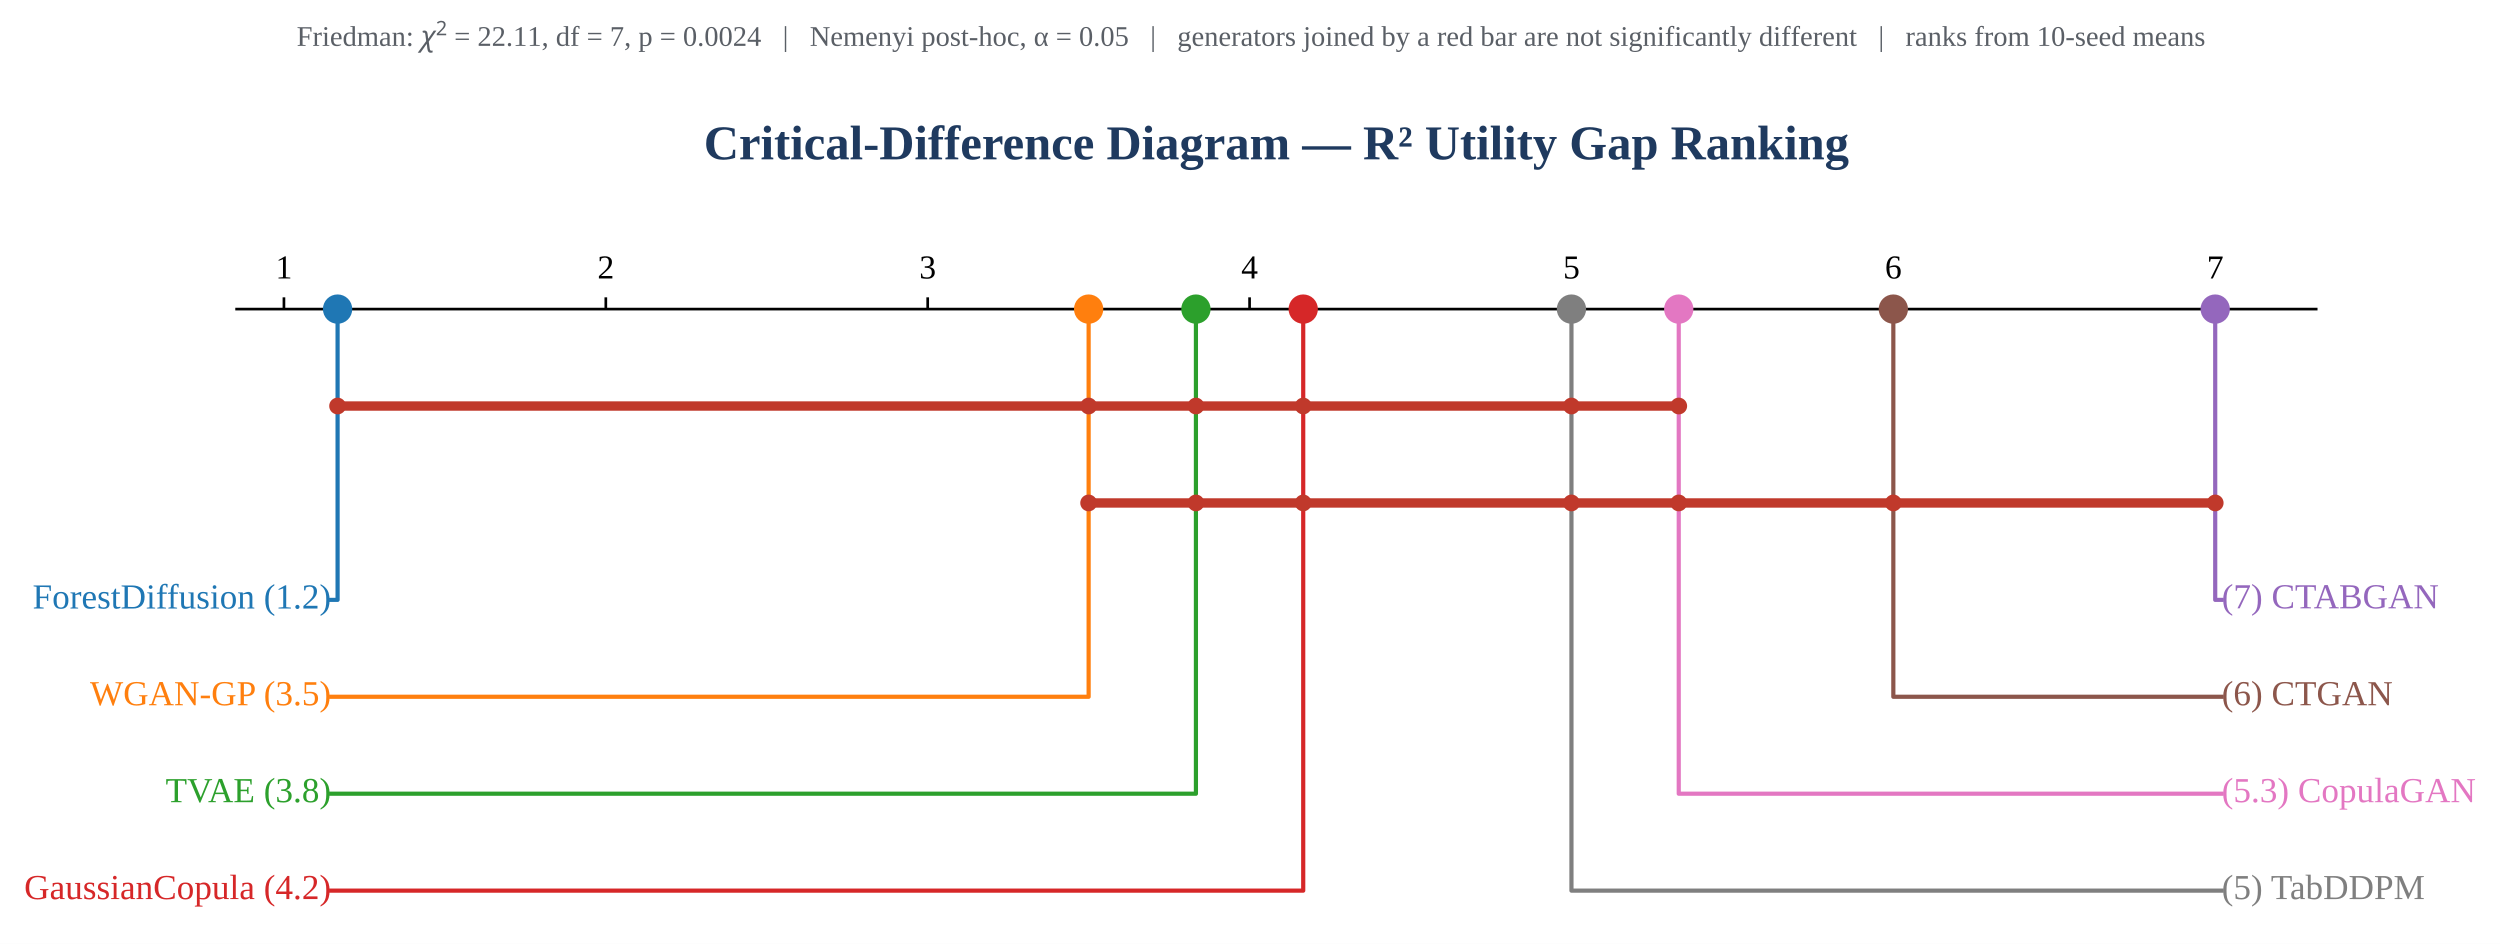
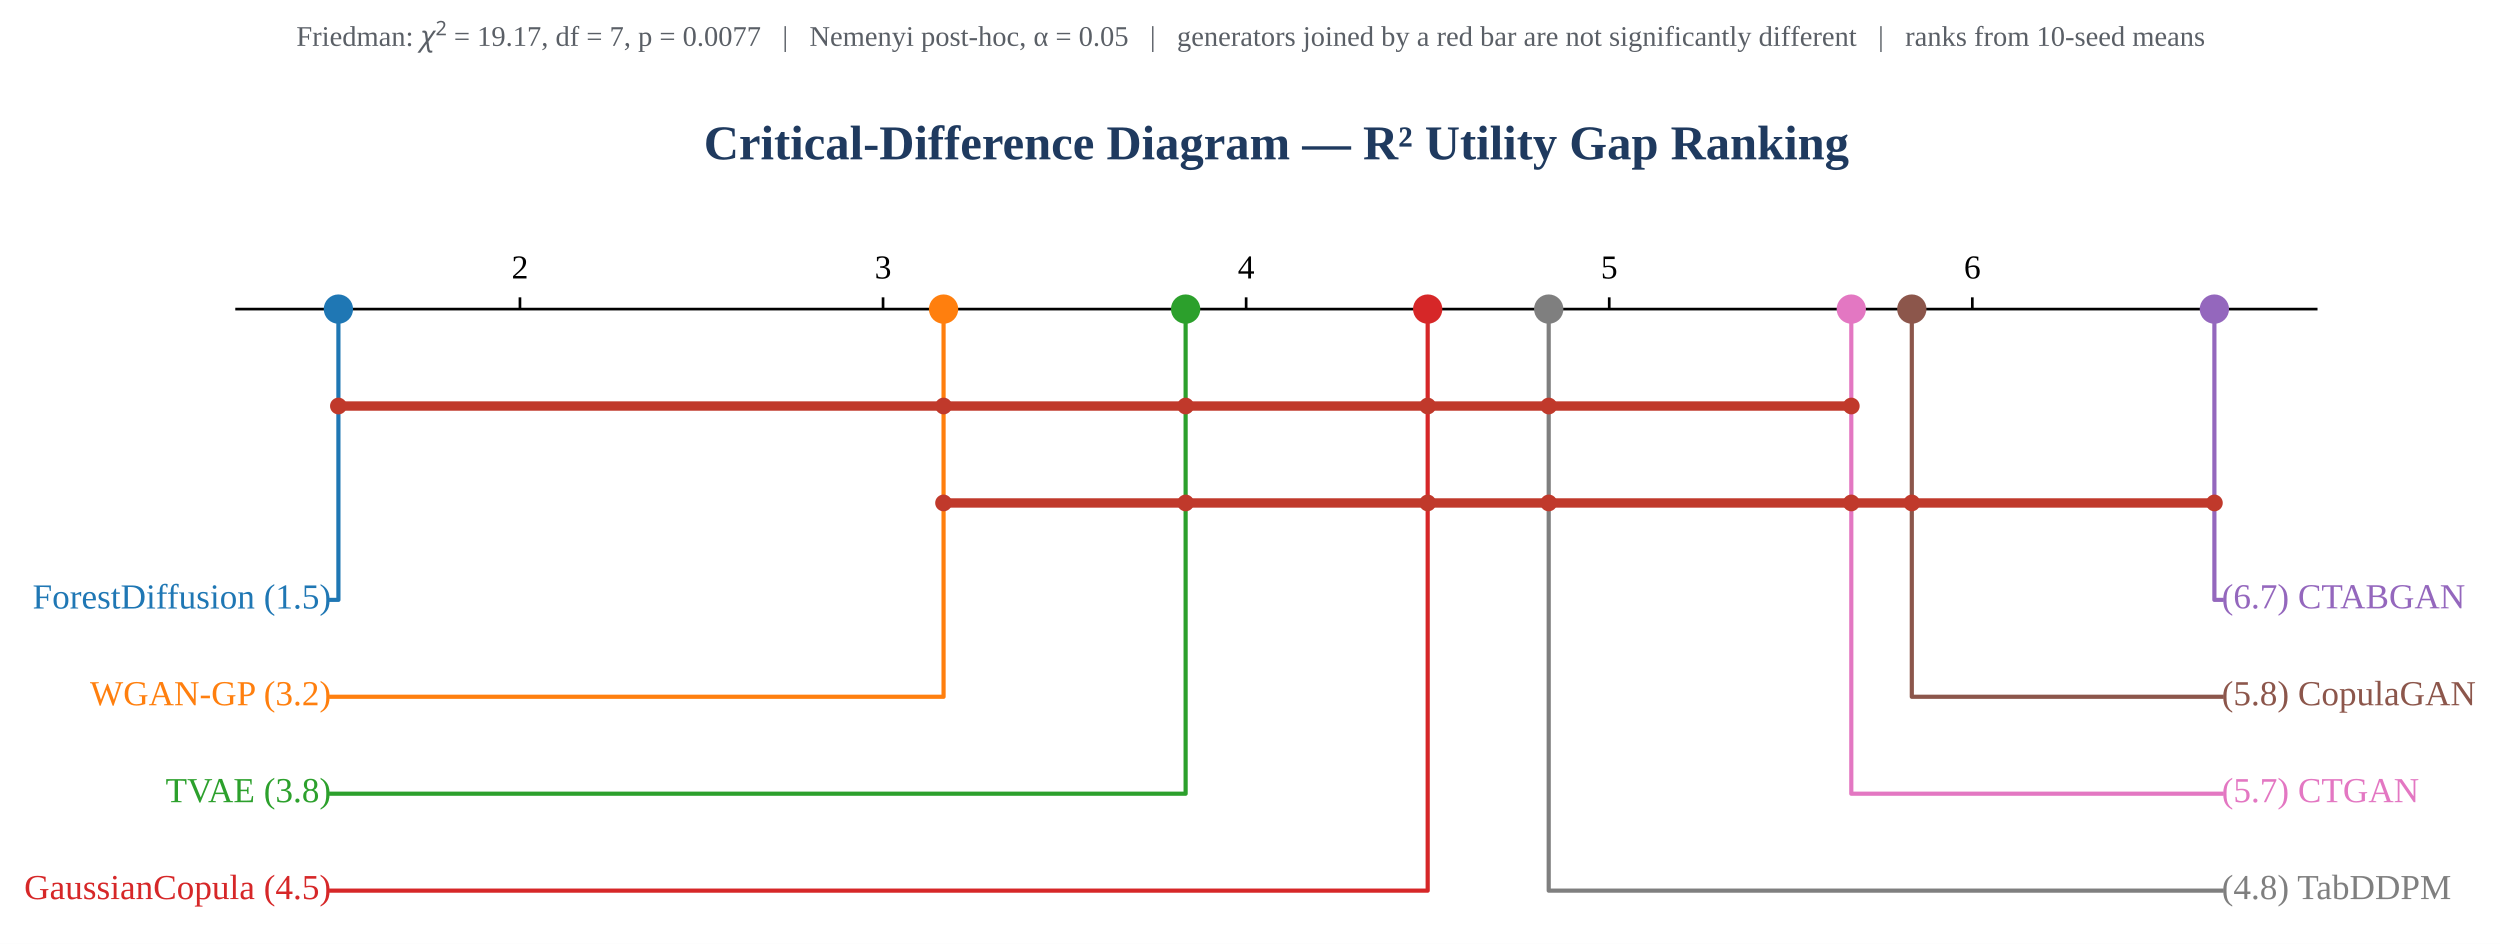
<svg xmlns="http://www.w3.org/2000/svg" xmlns:xlink="http://www.w3.org/1999/xlink" width="745.669pt" height="281.52pt" viewBox="0 0 745.669 281.52" version="1.1">
  <defs>
    <style type="text/css">*{stroke-linejoin: round; stroke-linecap: butt}</style>
  </defs>
  <g id="figure_1">
    <g id="patch_1">
      <path d="M 0 281.52  L 745.669 281.52  L 745.669 0  L 0 0  z " style="fill: #ffffff" />
    </g>
    <g id="axes_1">
      <g id="patch_2">
        <path d="M 70.576 274.32  L 690.84 274.32  L 690.84 83.52  L 70.576 83.52  z " style="fill: #ffffff" />
      </g>
      <g id="matplotlib.axis_1">
        <g id="xtick_1">
          <g id="line2d_1">
            <defs>
-               <path id="m1e67696d5e" d="M 0 0  L 0 -3.5  " style="stroke: #000000; stroke-width: 0.8" />
+               <path id="m0847be547e" d="M 0 0  L 0 -3.5  " style="stroke: #000000; stroke-width: 0.8" />
            </defs>
            <g>
-               <use xlink:href="#m1e67696d5e" x="84.689" y="92.193" style="stroke: #000000; stroke-width: 0.8" />
+               <use xlink:href="#m0847be547e" x="155.085" y="92.193" style="stroke: #000000; stroke-width: 0.8" />
            </g>
          </g>
          <g id="text_1">
-             <text style="font-size: 10px; font-family: 'Tinos', 'Times New Roman', 'Liberation Serif', 'DejaVu Serif', serif; text-anchor: middle" x="84.689" y="83.063" transform="rotate(-0 84.68894 83.06304)">1</text>
+             <text style="font-size: 10px; font-family: 'Tinos', 'Times New Roman', 'Liberation Serif', 'DejaVu Serif', serif; text-anchor: middle" x="155.085" y="83.063" transform="rotate(-0 155.0852 83.06304)">2</text>
          </g>
        </g>
        <g id="xtick_2">
          <g id="line2d_2">
            <g>
-               <use xlink:href="#m1e67696d5e" x="180.695" y="92.193" style="stroke: #000000; stroke-width: 0.8" />
+               <use xlink:href="#m0847be547e" x="263.384" y="92.193" style="stroke: #000000; stroke-width: 0.8" />
            </g>
          </g>
          <g id="text_2">
-             <text style="font-size: 10px; font-family: 'Tinos', 'Times New Roman', 'Liberation Serif', 'DejaVu Serif', serif; text-anchor: middle" x="180.695" y="83.063" transform="rotate(-0 180.6951 83.06304)">2</text>
+             <text style="font-size: 10px; font-family: 'Tinos', 'Times New Roman', 'Liberation Serif', 'DejaVu Serif', serif; text-anchor: middle" x="263.384" y="83.063" transform="rotate(-0 263.3841 83.06304)">3</text>
          </g>
        </g>
        <g id="xtick_3">
          <g id="line2d_3">
            <g>
-               <use xlink:href="#m1e67696d5e" x="276.701" y="92.193" style="stroke: #000000; stroke-width: 0.8" />
+               <use xlink:href="#m0847be547e" x="371.683" y="92.193" style="stroke: #000000; stroke-width: 0.8" />
            </g>
          </g>
          <g id="text_3">
-             <text style="font-size: 10px; font-family: 'Tinos', 'Times New Roman', 'Liberation Serif', 'DejaVu Serif', serif; text-anchor: middle" x="276.701" y="83.063" transform="rotate(-0 276.7012 83.06304)">3</text>
+             <text style="font-size: 10px; font-family: 'Tinos', 'Times New Roman', 'Liberation Serif', 'DejaVu Serif', serif; text-anchor: middle" x="371.683" y="83.063" transform="rotate(-0 371.683 83.06304)">4</text>
          </g>
        </g>
        <g id="xtick_4">
          <g id="line2d_4">
            <g>
-               <use xlink:href="#m1e67696d5e" x="372.707" y="92.193" style="stroke: #000000; stroke-width: 0.8" />
+               <use xlink:href="#m0847be547e" x="479.982" y="92.193" style="stroke: #000000; stroke-width: 0.8" />
            </g>
          </g>
          <g id="text_4">
-             <text style="font-size: 10px; font-family: 'Tinos', 'Times New Roman', 'Liberation Serif', 'DejaVu Serif', serif; text-anchor: middle" x="372.707" y="83.063" transform="rotate(-0 372.7073 83.06304)">4</text>
+             <text style="font-size: 10px; font-family: 'Tinos', 'Times New Roman', 'Liberation Serif', 'DejaVu Serif', serif; text-anchor: middle" x="479.982" y="83.063" transform="rotate(-0 479.9818 83.06304)">5</text>
          </g>
        </g>
        <g id="xtick_5">
          <g id="line2d_5">
            <g>
-               <use xlink:href="#m1e67696d5e" x="468.713" y="92.193" style="stroke: #000000; stroke-width: 0.8" />
+               <use xlink:href="#m0847be547e" x="588.281" y="92.193" style="stroke: #000000; stroke-width: 0.8" />
            </g>
          </g>
          <g id="text_5">
-             <text style="font-size: 10px; font-family: 'Tinos', 'Times New Roman', 'Liberation Serif', 'DejaVu Serif', serif; text-anchor: middle" x="468.713" y="83.063" transform="rotate(-0 468.7135 83.06304)">5</text>
-           </g>
-         </g>
-         <g id="xtick_6">
-           <g id="line2d_6">
-             <g>
-               <use xlink:href="#m1e67696d5e" x="564.72" y="92.193" style="stroke: #000000; stroke-width: 0.8" />
-             </g>
-           </g>
-           <g id="text_6">
-             <text style="font-size: 10px; font-family: 'Tinos', 'Times New Roman', 'Liberation Serif', 'DejaVu Serif', serif; text-anchor: middle" x="564.72" y="83.063" transform="rotate(-0 564.7196 83.06304)">6</text>
-           </g>
-         </g>
-         <g id="xtick_7">
-           <g id="line2d_7">
-             <g>
-               <use xlink:href="#m1e67696d5e" x="660.726" y="92.193" style="stroke: #000000; stroke-width: 0.8" />
-             </g>
-           </g>
-           <g id="text_7">
-             <text style="font-size: 10px; font-family: 'Tinos', 'Times New Roman', 'Liberation Serif', 'DejaVu Serif', serif; text-anchor: middle" x="660.726" y="83.063" transform="rotate(-0 660.7258 83.06304)">7</text>
-           </g>
-         </g>
+             <text style="font-size: 10px; font-family: 'Tinos', 'Times New Roman', 'Liberation Serif', 'DejaVu Serif', serif; text-anchor: middle" x="588.281" y="83.063" transform="rotate(-0 588.2807 83.06304)">6</text>
+           </g>
+         </g>
+       </g>
+       <g id="line2d_6">
+         <path d="M 98.77 178.92  L 100.936 178.92  L 100.936 92.193  " clip-path="url(#p323427f633)" style="fill: none; stroke: #1f77b4; stroke-width: 1.25; stroke-linecap: square" />
+       </g>
+       <g id="line2d_7">
+         <path d="M 98.77 207.829  L 281.434 207.829  L 281.434 92.193  " clip-path="url(#p323427f633)" style="fill: none; stroke: #ff7f0e; stroke-width: 1.25; stroke-linecap: square" />
      </g>
      <g id="line2d_8">
-         <path d="M 98.77 178.92  L 100.69 178.92  L 100.69 92.193  " clip-path="url(#p0dd7434c56)" style="fill: none; stroke: #1f77b4; stroke-width: 1.25; stroke-linecap: square" />
+         <path d="M 98.77 236.738  L 353.633 236.738  L 353.633 92.193  " clip-path="url(#p323427f633)" style="fill: none; stroke: #2ca02c; stroke-width: 1.25; stroke-linecap: square" />
      </g>
      <g id="line2d_9">
-         <path d="M 98.77 207.829  L 324.704 207.829  L 324.704 92.193  " clip-path="url(#p0dd7434c56)" style="fill: none; stroke: #ff7f0e; stroke-width: 1.25; stroke-linecap: square" />
+         <path d="M 98.77 265.647  L 425.832 265.647  L 425.832 92.193  " clip-path="url(#p323427f633)" style="fill: none; stroke: #d62728; stroke-width: 1.25; stroke-linecap: square" />
      </g>
      <g id="line2d_10">
-         <path d="M 98.77 236.738  L 356.706 236.738  L 356.706 92.193  " clip-path="url(#p0dd7434c56)" style="fill: none; stroke: #2ca02c; stroke-width: 1.25; stroke-linecap: square" />
+         <path d="M 662.646 178.92  L 660.48 178.92  L 660.48 92.193  " clip-path="url(#p323427f633)" style="fill: none; stroke: #9467bd; stroke-width: 1.25; stroke-linecap: square" />
      </g>
      <g id="line2d_11">
-         <path d="M 98.77 265.647  L 388.708 265.647  L 388.708 92.193  " clip-path="url(#p0dd7434c56)" style="fill: none; stroke: #d62728; stroke-width: 1.25; stroke-linecap: square" />
+         <path d="M 662.646 207.829  L 570.231 207.829  L 570.231 92.193  " clip-path="url(#p323427f633)" style="fill: none; stroke: #8c564b; stroke-width: 1.25; stroke-linecap: square" />
      </g>
      <g id="line2d_12">
-         <path d="M 662.646 178.92  L 660.726 178.92  L 660.726 92.193  " clip-path="url(#p0dd7434c56)" style="fill: none; stroke: #9467bd; stroke-width: 1.25; stroke-linecap: square" />
+         <path d="M 662.646 236.738  L 552.181 236.738  L 552.181 92.193  " clip-path="url(#p323427f633)" style="fill: none; stroke: #e377c2; stroke-width: 1.25; stroke-linecap: square" />
      </g>
      <g id="line2d_13">
-         <path d="M 662.646 207.829  L 564.72 207.829  L 564.72 92.193  " clip-path="url(#p0dd7434c56)" style="fill: none; stroke: #8c564b; stroke-width: 1.25; stroke-linecap: square" />
-       </g>
-       <g id="line2d_14">
-         <path d="M 662.646 236.738  L 500.716 236.738  L 500.716 92.193  " clip-path="url(#p0dd7434c56)" style="fill: none; stroke: #e377c2; stroke-width: 1.25; stroke-linecap: square" />
-       </g>
-       <g id="line2d_15">
-         <path d="M 662.646 265.647  L 468.713 265.647  L 468.713 92.193  " clip-path="url(#p0dd7434c56)" style="fill: none; stroke: #7f7f7f; stroke-width: 1.25; stroke-linecap: square" />
+         <path d="M 662.646 265.647  L 461.932 265.647  L 461.932 92.193  " clip-path="url(#p323427f633)" style="fill: none; stroke: #7f7f7f; stroke-width: 1.25; stroke-linecap: square" />
      </g>
      <g id="patch_3">
        <path d="M 70.576 92.193  L 690.84 92.193  " style="fill: none; stroke: #000000; stroke-width: 0.8; stroke-linejoin: miter; stroke-linecap: square" />
      </g>
-       <g id="line2d_16">
-         <path d="M 324.704 121.102  L 500.716 121.102  L 100.69 121.102  L 468.713 121.102  L 388.708 121.102  L 356.706 121.102  " clip-path="url(#p0dd7434c56)" style="fill: none; stroke: #c0392b; stroke-width: 2.8; stroke-linecap: square" />
-         <defs>
-           <path id="m6e002a2af0" d="M 0 2  C 0.53 2 1.039 1.789 1.414 1.414  C 1.789 1.039 2 0.53 2 0  C 2 -0.53 1.789 -1.039 1.414 -1.414  C 1.039 -1.789 0.53 -2 0 -2  C -0.53 -2 -1.039 -1.789 -1.414 -1.414  C -1.789 -1.039 -2 -0.53 -2 0  C -2 0.53 -1.789 1.039 -1.414 1.414  C -1.039 1.789 -0.53 2 0 2  z " style="stroke: #c0392b" />
-         </defs>
-         <g clip-path="url(#p0dd7434c56)">
-           <use xlink:href="#m6e002a2af0" x="324.704" y="121.102" style="fill: #c0392b; stroke: #c0392b" />
-           <use xlink:href="#m6e002a2af0" x="500.716" y="121.102" style="fill: #c0392b; stroke: #c0392b" />
-           <use xlink:href="#m6e002a2af0" x="100.69" y="121.102" style="fill: #c0392b; stroke: #c0392b" />
-           <use xlink:href="#m6e002a2af0" x="468.713" y="121.102" style="fill: #c0392b; stroke: #c0392b" />
-           <use xlink:href="#m6e002a2af0" x="388.708" y="121.102" style="fill: #c0392b; stroke: #c0392b" />
-           <use xlink:href="#m6e002a2af0" x="356.706" y="121.102" style="fill: #c0392b; stroke: #c0392b" />
-         </g>
-       </g>
-       <g id="line2d_17">
-         <path d="M 324.704 150.011  L 500.716 150.011  L 564.72 150.011  L 468.713 150.011  L 388.708 150.011  L 660.726 150.011  L 356.706 150.011  " clip-path="url(#p0dd7434c56)" style="fill: none; stroke: #c0392b; stroke-width: 2.8; stroke-linecap: square" />
-         <g clip-path="url(#p0dd7434c56)">
-           <use xlink:href="#m6e002a2af0" x="324.704" y="150.011" style="fill: #c0392b; stroke: #c0392b" />
-           <use xlink:href="#m6e002a2af0" x="500.716" y="150.011" style="fill: #c0392b; stroke: #c0392b" />
-           <use xlink:href="#m6e002a2af0" x="564.72" y="150.011" style="fill: #c0392b; stroke: #c0392b" />
-           <use xlink:href="#m6e002a2af0" x="468.713" y="150.011" style="fill: #c0392b; stroke: #c0392b" />
-           <use xlink:href="#m6e002a2af0" x="388.708" y="150.011" style="fill: #c0392b; stroke: #c0392b" />
-           <use xlink:href="#m6e002a2af0" x="660.726" y="150.011" style="fill: #c0392b; stroke: #c0392b" />
-           <use xlink:href="#m6e002a2af0" x="356.706" y="150.011" style="fill: #c0392b; stroke: #c0392b" />
-         </g>
+       <g id="line2d_14">
+         <path d="M 425.832 121.102  L 353.633 121.102  L 461.932 121.102  L 281.434 121.102  L 552.181 121.102  L 100.936 121.102  " clip-path="url(#p323427f633)" style="fill: none; stroke: #c0392b; stroke-width: 2.8; stroke-linecap: square" />
+         <defs>
+           <path id="m146e29d185" d="M 0 2  C 0.53 2 1.039 1.789 1.414 1.414  C 1.789 1.039 2 0.53 2 0  C 2 -0.53 1.789 -1.039 1.414 -1.414  C 1.039 -1.789 0.53 -2 0 -2  C -0.53 -2 -1.039 -1.789 -1.414 -1.414  C -1.789 -1.039 -2 -0.53 -2 0  C -2 0.53 -1.789 1.039 -1.414 1.414  C -1.039 1.789 -0.53 2 0 2  z " style="stroke: #c0392b" />
+         </defs>
+         <g clip-path="url(#p323427f633)">
+           <use xlink:href="#m146e29d185" x="425.832" y="121.102" style="fill: #c0392b; stroke: #c0392b" />
+           <use xlink:href="#m146e29d185" x="353.633" y="121.102" style="fill: #c0392b; stroke: #c0392b" />
+           <use xlink:href="#m146e29d185" x="461.932" y="121.102" style="fill: #c0392b; stroke: #c0392b" />
+           <use xlink:href="#m146e29d185" x="281.434" y="121.102" style="fill: #c0392b; stroke: #c0392b" />
+           <use xlink:href="#m146e29d185" x="552.181" y="121.102" style="fill: #c0392b; stroke: #c0392b" />
+           <use xlink:href="#m146e29d185" x="100.936" y="121.102" style="fill: #c0392b; stroke: #c0392b" />
+         </g>
+       </g>
+       <g id="line2d_15">
+         <path d="M 425.832 150.011  L 353.633 150.011  L 570.231 150.011  L 461.932 150.011  L 281.434 150.011  L 552.181 150.011  L 660.48 150.011  " clip-path="url(#p323427f633)" style="fill: none; stroke: #c0392b; stroke-width: 2.8; stroke-linecap: square" />
+         <g clip-path="url(#p323427f633)">
+           <use xlink:href="#m146e29d185" x="425.832" y="150.011" style="fill: #c0392b; stroke: #c0392b" />
+           <use xlink:href="#m146e29d185" x="353.633" y="150.011" style="fill: #c0392b; stroke: #c0392b" />
+           <use xlink:href="#m146e29d185" x="570.231" y="150.011" style="fill: #c0392b; stroke: #c0392b" />
+           <use xlink:href="#m146e29d185" x="461.932" y="150.011" style="fill: #c0392b; stroke: #c0392b" />
+           <use xlink:href="#m146e29d185" x="281.434" y="150.011" style="fill: #c0392b; stroke: #c0392b" />
+           <use xlink:href="#m146e29d185" x="552.181" y="150.011" style="fill: #c0392b; stroke: #c0392b" />
+           <use xlink:href="#m146e29d185" x="660.48" y="150.011" style="fill: #c0392b; stroke: #c0392b" />
+         </g>
+       </g>
+       <g id="text_6">
+         <text style="font-size: 10.5px; font-family: 'Tinos', 'Times New Roman', 'Liberation Serif', 'DejaVu Serif', serif; text-anchor: end; fill: #1f77b4" x="98.77" y="181.498" transform="rotate(-0 98.76984 181.4982)">ForestDiffusion (1.5)</text>
+       </g>
+       <g id="text_7">
+         <text style="font-size: 10.5px; font-family: 'Tinos', 'Times New Roman', 'Liberation Serif', 'DejaVu Serif', serif; text-anchor: end; fill: #ff7f0e" x="98.77" y="210.354" transform="rotate(-0 98.76984 210.354)">WGAN-GP (3.2)</text>
      </g>
      <g id="text_8">
-         <text style="font-size: 10.5px; font-family: 'Tinos', 'Times New Roman', 'Liberation Serif', 'DejaVu Serif', serif; text-anchor: end; fill: #1f77b4" x="98.77" y="181.498" transform="rotate(-0 98.76984 181.4982)">ForestDiffusion (1.2)</text>
+         <text style="font-size: 10.5px; font-family: 'Tinos', 'Times New Roman', 'Liberation Serif', 'DejaVu Serif', serif; text-anchor: end; fill: #2ca02c" x="98.77" y="239.263" transform="rotate(-0 98.76984 239.2631)">TVAE (3.8)</text>
      </g>
      <g id="text_9">
-         <text style="font-size: 10.5px; font-family: 'Tinos', 'Times New Roman', 'Liberation Serif', 'DejaVu Serif', serif; text-anchor: end; fill: #ff7f0e" x="98.77" y="210.354" transform="rotate(-0 98.76984 210.354)">WGAN-GP (3.5)</text>
+         <text style="font-size: 10.5px; font-family: 'Tinos', 'Times New Roman', 'Liberation Serif', 'DejaVu Serif', serif; text-anchor: end; fill: #d62728" x="98.77" y="268.172" transform="rotate(-0 98.76984 268.1722)">GaussianCopula (4.5)</text>
      </g>
      <g id="text_10">
-         <text style="font-size: 10.5px; font-family: 'Tinos', 'Times New Roman', 'Liberation Serif', 'DejaVu Serif', serif; text-anchor: end; fill: #2ca02c" x="98.77" y="239.263" transform="rotate(-0 98.76984 239.2631)">TVAE (3.8)</text>
+         <text style="font-size: 10.5px; font-family: 'Tinos', 'Times New Roman', 'Liberation Serif', 'DejaVu Serif', serif; text-anchor: start; fill: #9467bd" x="662.646" y="181.445" transform="rotate(-0 662.6459 181.4449)">(6.7) CTABGAN</text>
      </g>
      <g id="text_11">
-         <text style="font-size: 10.5px; font-family: 'Tinos', 'Times New Roman', 'Liberation Serif', 'DejaVu Serif', serif; text-anchor: end; fill: #d62728" x="98.77" y="268.172" transform="rotate(-0 98.76984 268.1722)">GaussianCopula (4.2)</text>
+         <text style="font-size: 10.5px; font-family: 'Tinos', 'Times New Roman', 'Liberation Serif', 'DejaVu Serif', serif; text-anchor: start; fill: #8c564b" x="662.646" y="210.354" transform="rotate(-0 662.6459 210.354)">(5.8) CopulaGAN</text>
      </g>
      <g id="text_12">
-         <text style="font-size: 10.5px; font-family: 'Tinos', 'Times New Roman', 'Liberation Serif', 'DejaVu Serif', serif; text-anchor: start; fill: #9467bd" x="662.646" y="181.445" transform="rotate(-0 662.6459 181.4449)">(7) CTABGAN</text>
+         <text style="font-size: 10.5px; font-family: 'Tinos', 'Times New Roman', 'Liberation Serif', 'DejaVu Serif', serif; text-anchor: start; fill: #e377c2" x="662.646" y="239.263" transform="rotate(-0 662.6459 239.2631)">(5.7) CTGAN</text>
      </g>
      <g id="text_13">
-         <text style="font-size: 10.5px; font-family: 'Tinos', 'Times New Roman', 'Liberation Serif', 'DejaVu Serif', serif; text-anchor: start; fill: #8c564b" x="662.646" y="210.354" transform="rotate(-0 662.6459 210.354)">(6) CTGAN</text>
+         <text style="font-size: 10.5px; font-family: 'Tinos', 'Times New Roman', 'Liberation Serif', 'DejaVu Serif', serif; text-anchor: start; fill: #7f7f7f" x="662.646" y="268.172" transform="rotate(-0 662.6459 268.1722)">(4.8) TabDDPM</text>
      </g>
      <g id="text_14">
-         <text style="font-size: 10.5px; font-family: 'Tinos', 'Times New Roman', 'Liberation Serif', 'DejaVu Serif', serif; text-anchor: start; fill: #e377c2" x="662.646" y="239.263" transform="rotate(-0 662.6459 239.2631)">(5.3) CopulaGAN</text>
-       </g>
-       <g id="text_15">
-         <text style="font-size: 10.5px; font-family: 'Tinos', 'Times New Roman', 'Liberation Serif', 'DejaVu Serif', serif; text-anchor: start; fill: #7f7f7f" x="662.646" y="268.172" transform="rotate(-0 662.6459 268.1722)">(5) TabDDPM</text>
-       </g>
-       <g id="text_16">
        <text style="font-weight: 700; font-size: 14.5px; font-family: 'Tinos', 'Times New Roman', 'Liberation Serif', 'DejaVu Serif', serif; text-anchor: middle; fill: #1f3a5f" x="380.708" y="47.52" transform="rotate(-0 380.7079 47.52)">Critical-Difference Diagram — R² Utility Gap Ranking</text>
      </g>
      <g id="PathCollection_1">
        <defs>
-           <path id="m2326e68cce" d="M 0 3.873  C 1.027 3.873 2.012 3.465 2.739 2.739  C 3.465 2.012 3.873 1.027 3.873 0  C 3.873 -1.027 3.465 -2.012 2.739 -2.739  C 2.012 -3.465 1.027 -3.873 0 -3.873  C -1.027 -3.873 -2.012 -3.465 -2.739 -2.739  C -3.465 -2.012 -3.873 -1.027 -3.873 0  C -3.873 1.027 -3.465 2.012 -2.739 2.739  C -2.012 3.465 -1.027 3.873 0 3.873  z " style="stroke: #1f77b4" />
-         </defs>
-         <g clip-path="url(#p0dd7434c56)">
-           <use xlink:href="#m2326e68cce" x="100.69" y="92.193" style="fill: #1f77b4; stroke: #1f77b4" />
+           <path id="mcabe2fe754" d="M 0 3.873  C 1.027 3.873 2.012 3.465 2.739 2.739  C 3.465 2.012 3.873 1.027 3.873 0  C 3.873 -1.027 3.465 -2.012 2.739 -2.739  C 2.012 -3.465 1.027 -3.873 0 -3.873  C -1.027 -3.873 -2.012 -3.465 -2.739 -2.739  C -3.465 -2.012 -3.873 -1.027 -3.873 0  C -3.873 1.027 -3.465 2.012 -2.739 2.739  C -2.012 3.465 -1.027 3.873 0 3.873  z " style="stroke: #1f77b4" />
+         </defs>
+         <g clip-path="url(#p323427f633)">
+           <use xlink:href="#mcabe2fe754" x="100.936" y="92.193" style="fill: #1f77b4; stroke: #1f77b4" />
        </g>
      </g>
      <g id="PathCollection_2">
        <defs>
-           <path id="mfdea97ece8" d="M 0 3.873  C 1.027 3.873 2.012 3.465 2.739 2.739  C 3.465 2.012 3.873 1.027 3.873 0  C 3.873 -1.027 3.465 -2.012 2.739 -2.739  C 2.012 -3.465 1.027 -3.873 0 -3.873  C -1.027 -3.873 -2.012 -3.465 -2.739 -2.739  C -3.465 -2.012 -3.873 -1.027 -3.873 0  C -3.873 1.027 -3.465 2.012 -2.739 2.739  C -2.012 3.465 -1.027 3.873 0 3.873  z " style="stroke: #ff7f0e" />
-         </defs>
-         <g clip-path="url(#p0dd7434c56)">
-           <use xlink:href="#mfdea97ece8" x="324.704" y="92.193" style="fill: #ff7f0e; stroke: #ff7f0e" />
+           <path id="mfe8f19b6d8" d="M 0 3.873  C 1.027 3.873 2.012 3.465 2.739 2.739  C 3.465 2.012 3.873 1.027 3.873 0  C 3.873 -1.027 3.465 -2.012 2.739 -2.739  C 2.012 -3.465 1.027 -3.873 0 -3.873  C -1.027 -3.873 -2.012 -3.465 -2.739 -2.739  C -3.465 -2.012 -3.873 -1.027 -3.873 0  C -3.873 1.027 -3.465 2.012 -2.739 2.739  C -2.012 3.465 -1.027 3.873 0 3.873  z " style="stroke: #ff7f0e" />
+         </defs>
+         <g clip-path="url(#p323427f633)">
+           <use xlink:href="#mfe8f19b6d8" x="281.434" y="92.193" style="fill: #ff7f0e; stroke: #ff7f0e" />
        </g>
      </g>
      <g id="PathCollection_3">
        <defs>
-           <path id="m5df97ef4c8" d="M 0 3.873  C 1.027 3.873 2.012 3.465 2.739 2.739  C 3.465 2.012 3.873 1.027 3.873 0  C 3.873 -1.027 3.465 -2.012 2.739 -2.739  C 2.012 -3.465 1.027 -3.873 0 -3.873  C -1.027 -3.873 -2.012 -3.465 -2.739 -2.739  C -3.465 -2.012 -3.873 -1.027 -3.873 0  C -3.873 1.027 -3.465 2.012 -2.739 2.739  C -2.012 3.465 -1.027 3.873 0 3.873  z " style="stroke: #2ca02c" />
-         </defs>
-         <g clip-path="url(#p0dd7434c56)">
-           <use xlink:href="#m5df97ef4c8" x="356.706" y="92.193" style="fill: #2ca02c; stroke: #2ca02c" />
+           <path id="m810d210d2b" d="M 0 3.873  C 1.027 3.873 2.012 3.465 2.739 2.739  C 3.465 2.012 3.873 1.027 3.873 0  C 3.873 -1.027 3.465 -2.012 2.739 -2.739  C 2.012 -3.465 1.027 -3.873 0 -3.873  C -1.027 -3.873 -2.012 -3.465 -2.739 -2.739  C -3.465 -2.012 -3.873 -1.027 -3.873 0  C -3.873 1.027 -3.465 2.012 -2.739 2.739  C -2.012 3.465 -1.027 3.873 0 3.873  z " style="stroke: #2ca02c" />
+         </defs>
+         <g clip-path="url(#p323427f633)">
+           <use xlink:href="#m810d210d2b" x="353.633" y="92.193" style="fill: #2ca02c; stroke: #2ca02c" />
        </g>
      </g>
      <g id="PathCollection_4">
        <defs>
-           <path id="m125d3dda06" d="M 0 3.873  C 1.027 3.873 2.012 3.465 2.739 2.739  C 3.465 2.012 3.873 1.027 3.873 0  C 3.873 -1.027 3.465 -2.012 2.739 -2.739  C 2.012 -3.465 1.027 -3.873 0 -3.873  C -1.027 -3.873 -2.012 -3.465 -2.739 -2.739  C -3.465 -2.012 -3.873 -1.027 -3.873 0  C -3.873 1.027 -3.465 2.012 -2.739 2.739  C -2.012 3.465 -1.027 3.873 0 3.873  z " style="stroke: #d62728" />
-         </defs>
-         <g clip-path="url(#p0dd7434c56)">
-           <use xlink:href="#m125d3dda06" x="388.708" y="92.193" style="fill: #d62728; stroke: #d62728" />
+           <path id="mb76dee73d7" d="M 0 3.873  C 1.027 3.873 2.012 3.465 2.739 2.739  C 3.465 2.012 3.873 1.027 3.873 0  C 3.873 -1.027 3.465 -2.012 2.739 -2.739  C 2.012 -3.465 1.027 -3.873 0 -3.873  C -1.027 -3.873 -2.012 -3.465 -2.739 -2.739  C -3.465 -2.012 -3.873 -1.027 -3.873 0  C -3.873 1.027 -3.465 2.012 -2.739 2.739  C -2.012 3.465 -1.027 3.873 0 3.873  z " style="stroke: #d62728" />
+         </defs>
+         <g clip-path="url(#p323427f633)">
+           <use xlink:href="#mb76dee73d7" x="425.832" y="92.193" style="fill: #d62728; stroke: #d62728" />
        </g>
      </g>
      <g id="PathCollection_5">
        <defs>
-           <path id="m7772c97059" d="M 0 3.873  C 1.027 3.873 2.012 3.465 2.739 2.739  C 3.465 2.012 3.873 1.027 3.873 0  C 3.873 -1.027 3.465 -2.012 2.739 -2.739  C 2.012 -3.465 1.027 -3.873 0 -3.873  C -1.027 -3.873 -2.012 -3.465 -2.739 -2.739  C -3.465 -2.012 -3.873 -1.027 -3.873 0  C -3.873 1.027 -3.465 2.012 -2.739 2.739  C -2.012 3.465 -1.027 3.873 0 3.873  z " style="stroke: #9467bd" />
-         </defs>
-         <g clip-path="url(#p0dd7434c56)">
-           <use xlink:href="#m7772c97059" x="660.726" y="92.193" style="fill: #9467bd; stroke: #9467bd" />
+           <path id="mcbdc372caa" d="M 0 3.873  C 1.027 3.873 2.012 3.465 2.739 2.739  C 3.465 2.012 3.873 1.027 3.873 0  C 3.873 -1.027 3.465 -2.012 2.739 -2.739  C 2.012 -3.465 1.027 -3.873 0 -3.873  C -1.027 -3.873 -2.012 -3.465 -2.739 -2.739  C -3.465 -2.012 -3.873 -1.027 -3.873 0  C -3.873 1.027 -3.465 2.012 -2.739 2.739  C -2.012 3.465 -1.027 3.873 0 3.873  z " style="stroke: #9467bd" />
+         </defs>
+         <g clip-path="url(#p323427f633)">
+           <use xlink:href="#mcbdc372caa" x="660.48" y="92.193" style="fill: #9467bd; stroke: #9467bd" />
        </g>
      </g>
      <g id="PathCollection_6">
        <defs>
-           <path id="mb10211236b" d="M 0 3.873  C 1.027 3.873 2.012 3.465 2.739 2.739  C 3.465 2.012 3.873 1.027 3.873 0  C 3.873 -1.027 3.465 -2.012 2.739 -2.739  C 2.012 -3.465 1.027 -3.873 0 -3.873  C -1.027 -3.873 -2.012 -3.465 -2.739 -2.739  C -3.465 -2.012 -3.873 -1.027 -3.873 0  C -3.873 1.027 -3.465 2.012 -2.739 2.739  C -2.012 3.465 -1.027 3.873 0 3.873  z " style="stroke: #8c564b" />
-         </defs>
-         <g clip-path="url(#p0dd7434c56)">
-           <use xlink:href="#mb10211236b" x="564.72" y="92.193" style="fill: #8c564b; stroke: #8c564b" />
+           <path id="m96597b00e9" d="M 0 3.873  C 1.027 3.873 2.012 3.465 2.739 2.739  C 3.465 2.012 3.873 1.027 3.873 0  C 3.873 -1.027 3.465 -2.012 2.739 -2.739  C 2.012 -3.465 1.027 -3.873 0 -3.873  C -1.027 -3.873 -2.012 -3.465 -2.739 -2.739  C -3.465 -2.012 -3.873 -1.027 -3.873 0  C -3.873 1.027 -3.465 2.012 -2.739 2.739  C -2.012 3.465 -1.027 3.873 0 3.873  z " style="stroke: #8c564b" />
+         </defs>
+         <g clip-path="url(#p323427f633)">
+           <use xlink:href="#m96597b00e9" x="570.231" y="92.193" style="fill: #8c564b; stroke: #8c564b" />
        </g>
      </g>
      <g id="PathCollection_7">
        <defs>
-           <path id="m994bde8282" d="M 0 3.873  C 1.027 3.873 2.012 3.465 2.739 2.739  C 3.465 2.012 3.873 1.027 3.873 0  C 3.873 -1.027 3.465 -2.012 2.739 -2.739  C 2.012 -3.465 1.027 -3.873 0 -3.873  C -1.027 -3.873 -2.012 -3.465 -2.739 -2.739  C -3.465 -2.012 -3.873 -1.027 -3.873 0  C -3.873 1.027 -3.465 2.012 -2.739 2.739  C -2.012 3.465 -1.027 3.873 0 3.873  z " style="stroke: #e377c2" />
-         </defs>
-         <g clip-path="url(#p0dd7434c56)">
-           <use xlink:href="#m994bde8282" x="500.716" y="92.193" style="fill: #e377c2; stroke: #e377c2" />
+           <path id="md0cb47767c" d="M 0 3.873  C 1.027 3.873 2.012 3.465 2.739 2.739  C 3.465 2.012 3.873 1.027 3.873 0  C 3.873 -1.027 3.465 -2.012 2.739 -2.739  C 2.012 -3.465 1.027 -3.873 0 -3.873  C -1.027 -3.873 -2.012 -3.465 -2.739 -2.739  C -3.465 -2.012 -3.873 -1.027 -3.873 0  C -3.873 1.027 -3.465 2.012 -2.739 2.739  C -2.012 3.465 -1.027 3.873 0 3.873  z " style="stroke: #e377c2" />
+         </defs>
+         <g clip-path="url(#p323427f633)">
+           <use xlink:href="#md0cb47767c" x="552.181" y="92.193" style="fill: #e377c2; stroke: #e377c2" />
        </g>
      </g>
      <g id="PathCollection_8">
        <defs>
-           <path id="m1139364b5d" d="M 0 3.873  C 1.027 3.873 2.012 3.465 2.739 2.739  C 3.465 2.012 3.873 1.027 3.873 0  C 3.873 -1.027 3.465 -2.012 2.739 -2.739  C 2.012 -3.465 1.027 -3.873 0 -3.873  C -1.027 -3.873 -2.012 -3.465 -2.739 -2.739  C -3.465 -2.012 -3.873 -1.027 -3.873 0  C -3.873 1.027 -3.465 2.012 -2.739 2.739  C -2.012 3.465 -1.027 3.873 0 3.873  z " style="stroke: #7f7f7f" />
-         </defs>
-         <g clip-path="url(#p0dd7434c56)">
-           <use xlink:href="#m1139364b5d" x="468.713" y="92.193" style="fill: #7f7f7f; stroke: #7f7f7f" />
+           <path id="m76a7956eed" d="M 0 3.873  C 1.027 3.873 2.012 3.465 2.739 2.739  C 3.465 2.012 3.873 1.027 3.873 0  C 3.873 -1.027 3.465 -2.012 2.739 -2.739  C 2.012 -3.465 1.027 -3.873 0 -3.873  C -1.027 -3.873 -2.012 -3.465 -2.739 -2.739  C -3.465 -2.012 -3.873 -1.027 -3.873 0  C -3.873 1.027 -3.465 2.012 -2.739 2.739  C -2.012 3.465 -1.027 3.873 0 3.873  z " style="stroke: #7f7f7f" />
+         </defs>
+         <g clip-path="url(#p323427f633)">
+           <use xlink:href="#m76a7956eed" x="461.932" y="92.193" style="fill: #7f7f7f; stroke: #7f7f7f" />
        </g>
      </g>
    </g>
-     <g id="text_17">
-       <g style="fill: #5a5f66" transform="translate(88.48286 14.255)">
+     <g id="text_15">
+       <g style="fill: #5a5f66" transform="translate(88.39286 14.255)">
        <text>
          <tspan x="0" y="-0.57" style="font-size: 8.5px; font-family: 'Tinos'; fill: #5a5f66">F</tspan>
          <tspan x="4.727" y="-0.57" style="font-size: 8.5px; font-family: 'Tinos'; fill: #5a5f66">r</tspan>
          <tspan x="7.558" y="-0.57" style="font-size: 8.5px; font-family: 'Tinos'; fill: #5a5f66">i</tspan>
          <tspan x="9.919" y="-0.57" style="font-size: 8.5px; font-family: 'Tinos'; fill: #5a5f66">e</tspan>
          <tspan x="13.692" y="-0.57" style="font-size: 8.5px; font-family: 'Tinos'; fill: #5a5f66">d</tspan>
          <tspan x="17.942" y="-0.57" style="font-size: 8.5px; font-family: 'Tinos'; fill: #5a5f66">m</tspan>
          <tspan x="24.554" y="-0.57" style="font-size: 8.5px; font-family: 'Tinos'; fill: #5a5f66">a</tspan>
          <tspan x="28.326" y="-0.57" style="font-size: 8.5px; font-family: 'Tinos'; fill: #5a5f66">n</tspan>
          <tspan x="32.576" y="-0.57" style="font-size: 8.5px; font-family: 'Tinos'; fill: #5a5f66">:</tspan>
          <tspan x="34.938" y="-0.57" style="font-size: 8.5px; font-family: 'Tinos'; fill: #5a5f66"> </tspan>
          <tspan x="44.875" y="-0.57" style="font-size: 8.5px; font-family: 'Tinos'; fill: #5a5f66"> </tspan>
          <tspan x="47" y="-0.57" style="font-size: 8.5px; font-family: 'Tinos'; fill: #5a5f66">=</tspan>
          <tspan x="51.794" y="-0.57" style="font-size: 8.5px; font-family: 'Tinos'; fill: #5a5f66"> </tspan>
-           <tspan x="53.919" y="-0.57" style="font-size: 8.5px; font-family: 'Tinos'; fill: #5a5f66">2</tspan>
-           <tspan x="58.169" y="-0.57" style="font-size: 8.5px; font-family: 'Tinos'; fill: #5a5f66">2</tspan>
+           <tspan x="53.919" y="-0.57" style="font-size: 8.5px; font-family: 'Tinos'; fill: #5a5f66">1</tspan>
+           <tspan x="58.169" y="-0.57" style="font-size: 8.5px; font-family: 'Tinos'; fill: #5a5f66">9</tspan>
          <tspan x="62.419" y="-0.57" style="font-size: 8.5px; font-family: 'Tinos'; fill: #5a5f66">.</tspan>
          <tspan x="64.544" y="-0.57" style="font-size: 8.5px; font-family: 'Tinos'; fill: #5a5f66">1</tspan>
-           <tspan x="68.794" y="-0.57" style="font-size: 8.5px; font-family: 'Tinos'; fill: #5a5f66">1</tspan>
+           <tspan x="68.794" y="-0.57" style="font-size: 8.5px; font-family: 'Tinos'; fill: #5a5f66">7</tspan>
          <tspan x="73.044" y="-0.57" style="font-size: 8.5px; font-family: 'Tinos'; fill: #5a5f66">,</tspan>
          <tspan x="75.169" y="-0.57" style="font-size: 8.5px; font-family: 'Tinos'; fill: #5a5f66"> </tspan>
          <tspan x="77.294" y="-0.57" style="font-size: 8.5px; font-family: 'Tinos'; fill: #5a5f66">d</tspan>
          <tspan x="81.544" y="-0.57" style="font-size: 8.5px; font-family: 'Tinos'; fill: #5a5f66">f</tspan>
          <tspan x="84.374" y="-0.57" style="font-size: 8.5px; font-family: 'Tinos'; fill: #5a5f66"> </tspan>
          <tspan x="86.499" y="-0.57" style="font-size: 8.5px; font-family: 'Tinos'; fill: #5a5f66">=</tspan>
          <tspan x="91.293" y="-0.57" style="font-size: 8.5px; font-family: 'Tinos'; fill: #5a5f66"> </tspan>
          <tspan x="93.418" y="-0.57" style="font-size: 8.5px; font-family: 'Tinos'; fill: #5a5f66">7</tspan>
          <tspan x="97.668" y="-0.57" style="font-size: 8.5px; font-family: 'Tinos'; fill: #5a5f66">,</tspan>
          <tspan x="99.793" y="-0.57" style="font-size: 8.5px; font-family: 'Tinos'; fill: #5a5f66"> </tspan>
          <tspan x="101.918" y="-0.57" style="font-size: 8.5px; font-family: 'Tinos'; fill: #5a5f66">p</tspan>
          <tspan x="106.168" y="-0.57" style="font-size: 8.5px; font-family: 'Tinos'; fill: #5a5f66"> </tspan>
          <tspan x="108.293" y="-0.57" style="font-size: 8.5px; font-family: 'Tinos'; fill: #5a5f66">=</tspan>
          <tspan x="113.087" y="-0.57" style="font-size: 8.5px; font-family: 'Tinos'; fill: #5a5f66"> </tspan>
          <tspan x="115.212" y="-0.57" style="font-size: 8.5px; font-family: 'Tinos'; fill: #5a5f66">0</tspan>
          <tspan x="119.462" y="-0.57" style="font-size: 8.5px; font-family: 'Tinos'; fill: #5a5f66">.</tspan>
          <tspan x="121.587" y="-0.57" style="font-size: 8.5px; font-family: 'Tinos'; fill: #5a5f66">0</tspan>
          <tspan x="125.837" y="-0.57" style="font-size: 8.5px; font-family: 'Tinos'; fill: #5a5f66">0</tspan>
-           <tspan x="130.087" y="-0.57" style="font-size: 8.5px; font-family: 'Tinos'; fill: #5a5f66">2</tspan>
-           <tspan x="134.337" y="-0.57" style="font-size: 8.5px; font-family: 'Tinos'; fill: #5a5f66">4</tspan>
+           <tspan x="130.087" y="-0.57" style="font-size: 8.5px; font-family: 'Tinos'; fill: #5a5f66">7</tspan>
+           <tspan x="134.337" y="-0.57" style="font-size: 8.5px; font-family: 'Tinos'; fill: #5a5f66">7</tspan>
          <tspan x="138.587" y="-0.57" style="font-size: 8.5px; font-family: 'Tinos'; fill: #5a5f66"> </tspan>
          <tspan x="140.712" y="-0.57" style="font-size: 8.5px; font-family: 'Tinos'; fill: #5a5f66"> </tspan>
          <tspan x="142.837" y="-0.57" style="font-size: 8.5px; font-family: 'Tinos'; fill: #5a5f66"> </tspan>
          <tspan x="144.962" y="-0.57" style="font-size: 8.5px; font-family: 'Tinos'; fill: #5a5f66">|</tspan>
          <tspan x="146.663" y="-0.57" style="font-size: 8.5px; font-family: 'Tinos'; fill: #5a5f66"> </tspan>
          <tspan x="148.788" y="-0.57" style="font-size: 8.5px; font-family: 'Tinos'; fill: #5a5f66"> </tspan>
          <tspan x="150.913" y="-0.57" style="font-size: 8.5px; font-family: 'Tinos'; fill: #5a5f66"> </tspan>
          <tspan x="153.038" y="-0.57" style="font-size: 8.5px; font-family: 'Tinos'; fill: #5a5f66">N</tspan>
          <tspan x="159.177" y="-0.57" style="font-size: 8.5px; font-family: 'Tinos'; fill: #5a5f66">e</tspan>
          <tspan x="162.949" y="-0.57" style="font-size: 8.5px; font-family: 'Tinos'; fill: #5a5f66">m</tspan>
          <tspan x="169.561" y="-0.57" style="font-size: 8.5px; font-family: 'Tinos'; fill: #5a5f66">e</tspan>
          <tspan x="173.334" y="-0.57" style="font-size: 8.5px; font-family: 'Tinos'; fill: #5a5f66">n</tspan>
          <tspan x="177.584" y="-0.57" style="font-size: 8.5px; font-family: 'Tinos'; fill: #5a5f66">y</tspan>
          <tspan x="181.834" y="-0.57" style="font-size: 8.5px; font-family: 'Tinos'; fill: #5a5f66">i</tspan>
          <tspan x="184.195" y="-0.57" style="font-size: 8.5px; font-family: 'Tinos'; fill: #5a5f66"> </tspan>
          <tspan x="186.32" y="-0.57" style="font-size: 8.5px; font-family: 'Tinos'; fill: #5a5f66">p</tspan>
          <tspan x="190.57" y="-0.57" style="font-size: 8.5px; font-family: 'Tinos'; fill: #5a5f66">o</tspan>
          <tspan x="194.82" y="-0.57" style="font-size: 8.5px; font-family: 'Tinos'; fill: #5a5f66">s</tspan>
          <tspan x="198.128" y="-0.57" style="font-size: 8.5px; font-family: 'Tinos'; fill: #5a5f66">t</tspan>
          <tspan x="200.49" y="-0.57" style="font-size: 8.5px; font-family: 'Tinos'; fill: #5a5f66">-</tspan>
          <tspan x="203.32" y="-0.57" style="font-size: 8.5px; font-family: 'Tinos'; fill: #5a5f66">h</tspan>
          <tspan x="207.57" y="-0.57" style="font-size: 8.5px; font-family: 'Tinos'; fill: #5a5f66">o</tspan>
          <tspan x="211.82" y="-0.57" style="font-size: 8.5px; font-family: 'Tinos'; fill: #5a5f66">c</tspan>
          <tspan x="215.593" y="-0.57" style="font-size: 8.5px; font-family: 'Tinos'; fill: #5a5f66">,</tspan>
          <tspan x="217.718" y="-0.57" style="font-size: 8.5px; font-family: 'Tinos'; fill: #5a5f66"> </tspan>
          <tspan x="219.843" y="-0.57" style="font-size: 8.5px; font-family: 'Tinos'; fill: #5a5f66">α</tspan>
          <tspan x="224.296" y="-0.57" style="font-size: 8.5px; font-family: 'Tinos'; fill: #5a5f66"> </tspan>
          <tspan x="226.421" y="-0.57" style="font-size: 8.5px; font-family: 'Tinos'; fill: #5a5f66">=</tspan>
          <tspan x="231.215" y="-0.57" style="font-size: 8.5px; font-family: 'Tinos'; fill: #5a5f66"> </tspan>
          <tspan x="233.34" y="-0.57" style="font-size: 8.5px; font-family: 'Tinos'; fill: #5a5f66">0</tspan>
          <tspan x="237.59" y="-0.57" style="font-size: 8.5px; font-family: 'Tinos'; fill: #5a5f66">.</tspan>
          <tspan x="239.715" y="-0.57" style="font-size: 8.5px; font-family: 'Tinos'; fill: #5a5f66">0</tspan>
          <tspan x="243.965" y="-0.57" style="font-size: 8.5px; font-family: 'Tinos'; fill: #5a5f66">5</tspan>
          <tspan x="248.215" y="-0.57" style="font-size: 8.5px; font-family: 'Tinos'; fill: #5a5f66"> </tspan>
          <tspan x="250.34" y="-0.57" style="font-size: 8.5px; font-family: 'Tinos'; fill: #5a5f66"> </tspan>
          <tspan x="252.465" y="-0.57" style="font-size: 8.5px; font-family: 'Tinos'; fill: #5a5f66"> </tspan>
          <tspan x="254.59" y="-0.57" style="font-size: 8.5px; font-family: 'Tinos'; fill: #5a5f66">|</tspan>
          <tspan x="256.292" y="-0.57" style="font-size: 8.5px; font-family: 'Tinos'; fill: #5a5f66"> </tspan>
          <tspan x="258.417" y="-0.57" style="font-size: 8.5px; font-family: 'Tinos'; fill: #5a5f66"> </tspan>
          <tspan x="260.542" y="-0.57" style="font-size: 8.5px; font-family: 'Tinos'; fill: #5a5f66"> </tspan>
          <tspan x="262.667" y="-0.57" style="font-size: 8.5px; font-family: 'Tinos'; fill: #5a5f66">g</tspan>
          <tspan x="266.917" y="-0.57" style="font-size: 8.5px; font-family: 'Tinos'; fill: #5a5f66">e</tspan>
          <tspan x="270.689" y="-0.57" style="font-size: 8.5px; font-family: 'Tinos'; fill: #5a5f66">n</tspan>
          <tspan x="274.939" y="-0.57" style="font-size: 8.5px; font-family: 'Tinos'; fill: #5a5f66">e</tspan>
          <tspan x="278.712" y="-0.57" style="font-size: 8.5px; font-family: 'Tinos'; fill: #5a5f66">r</tspan>
          <tspan x="281.543" y="-0.57" style="font-size: 8.5px; font-family: 'Tinos'; fill: #5a5f66">a</tspan>
          <tspan x="285.315" y="-0.57" style="font-size: 8.5px; font-family: 'Tinos'; fill: #5a5f66">t</tspan>
          <tspan x="287.677" y="-0.57" style="font-size: 8.5px; font-family: 'Tinos'; fill: #5a5f66">o</tspan>
          <tspan x="291.927" y="-0.57" style="font-size: 8.5px; font-family: 'Tinos'; fill: #5a5f66">r</tspan>
          <tspan x="294.758" y="-0.57" style="font-size: 8.5px; font-family: 'Tinos'; fill: #5a5f66">s</tspan>
          <tspan x="298.065" y="-0.57" style="font-size: 8.5px; font-family: 'Tinos'; fill: #5a5f66"> </tspan>
          <tspan x="300.19" y="-0.57" style="font-size: 8.5px; font-family: 'Tinos'; fill: #5a5f66">j</tspan>
          <tspan x="302.552" y="-0.57" style="font-size: 8.5px; font-family: 'Tinos'; fill: #5a5f66">o</tspan>
          <tspan x="306.802" y="-0.57" style="font-size: 8.5px; font-family: 'Tinos'; fill: #5a5f66">i</tspan>
          <tspan x="309.164" y="-0.57" style="font-size: 8.5px; font-family: 'Tinos'; fill: #5a5f66">n</tspan>
          <tspan x="313.414" y="-0.57" style="font-size: 8.5px; font-family: 'Tinos'; fill: #5a5f66">e</tspan>
          <tspan x="317.186" y="-0.57" style="font-size: 8.5px; font-family: 'Tinos'; fill: #5a5f66">d</tspan>
          <tspan x="321.436" y="-0.57" style="font-size: 8.5px; font-family: 'Tinos'; fill: #5a5f66"> </tspan>
          <tspan x="323.561" y="-0.57" style="font-size: 8.5px; font-family: 'Tinos'; fill: #5a5f66">b</tspan>
          <tspan x="327.811" y="-0.57" style="font-size: 8.5px; font-family: 'Tinos'; fill: #5a5f66">y</tspan>
          <tspan x="332.061" y="-0.57" style="font-size: 8.5px; font-family: 'Tinos'; fill: #5a5f66"> </tspan>
          <tspan x="334.186" y="-0.57" style="font-size: 8.5px; font-family: 'Tinos'; fill: #5a5f66">a</tspan>
          <tspan x="337.959" y="-0.57" style="font-size: 8.5px; font-family: 'Tinos'; fill: #5a5f66"> </tspan>
          <tspan x="340.084" y="-0.57" style="font-size: 8.5px; font-family: 'Tinos'; fill: #5a5f66">r</tspan>
          <tspan x="342.915" y="-0.57" style="font-size: 8.5px; font-family: 'Tinos'; fill: #5a5f66">e</tspan>
          <tspan x="346.687" y="-0.57" style="font-size: 8.5px; font-family: 'Tinos'; fill: #5a5f66">d</tspan>
          <tspan x="350.937" y="-0.57" style="font-size: 8.5px; font-family: 'Tinos'; fill: #5a5f66"> </tspan>
          <tspan x="353.062" y="-0.57" style="font-size: 8.5px; font-family: 'Tinos'; fill: #5a5f66">b</tspan>
          <tspan x="357.312" y="-0.57" style="font-size: 8.5px; font-family: 'Tinos'; fill: #5a5f66">a</tspan>
          <tspan x="361.085" y="-0.57" style="font-size: 8.5px; font-family: 'Tinos'; fill: #5a5f66">r</tspan>
          <tspan x="363.916" y="-0.57" style="font-size: 8.5px; font-family: 'Tinos'; fill: #5a5f66"> </tspan>
          <tspan x="366.041" y="-0.57" style="font-size: 8.5px; font-family: 'Tinos'; fill: #5a5f66">a</tspan>
          <tspan x="369.813" y="-0.57" style="font-size: 8.5px; font-family: 'Tinos'; fill: #5a5f66">r</tspan>
          <tspan x="372.644" y="-0.57" style="font-size: 8.5px; font-family: 'Tinos'; fill: #5a5f66">e</tspan>
          <tspan x="376.416" y="-0.57" style="font-size: 8.5px; font-family: 'Tinos'; fill: #5a5f66"> </tspan>
          <tspan x="378.541" y="-0.57" style="font-size: 8.5px; font-family: 'Tinos'; fill: #5a5f66">n</tspan>
          <tspan x="382.791" y="-0.57" style="font-size: 8.5px; font-family: 'Tinos'; fill: #5a5f66">o</tspan>
          <tspan x="387.041" y="-0.57" style="font-size: 8.5px; font-family: 'Tinos'; fill: #5a5f66">t</tspan>
          <tspan x="389.403" y="-0.57" style="font-size: 8.5px; font-family: 'Tinos'; fill: #5a5f66"> </tspan>
          <tspan x="391.528" y="-0.57" style="font-size: 8.5px; font-family: 'Tinos'; fill: #5a5f66">s</tspan>
          <tspan x="394.836" y="-0.57" style="font-size: 8.5px; font-family: 'Tinos'; fill: #5a5f66">i</tspan>
          <tspan x="397.197" y="-0.57" style="font-size: 8.5px; font-family: 'Tinos'; fill: #5a5f66">g</tspan>
          <tspan x="401.447" y="-0.57" style="font-size: 8.5px; font-family: 'Tinos'; fill: #5a5f66">n</tspan>
          <tspan x="405.697" y="-0.57" style="font-size: 8.5px; font-family: 'Tinos'; fill: #5a5f66">i</tspan>
          <tspan x="408.059" y="-0.57" style="font-size: 8.5px; font-family: 'Tinos'; fill: #5a5f66">f</tspan>
          <tspan x="410.89" y="-0.57" style="font-size: 8.5px; font-family: 'Tinos'; fill: #5a5f66">i</tspan>
          <tspan x="413.251" y="-0.57" style="font-size: 8.5px; font-family: 'Tinos'; fill: #5a5f66">c</tspan>
          <tspan x="417.024" y="-0.57" style="font-size: 8.5px; font-family: 'Tinos'; fill: #5a5f66">a</tspan>
          <tspan x="420.797" y="-0.57" style="font-size: 8.5px; font-family: 'Tinos'; fill: #5a5f66">n</tspan>
          <tspan x="425.047" y="-0.57" style="font-size: 8.5px; font-family: 'Tinos'; fill: #5a5f66">t</tspan>
          <tspan x="427.408" y="-0.57" style="font-size: 8.5px; font-family: 'Tinos'; fill: #5a5f66">l</tspan>
          <tspan x="429.77" y="-0.57" style="font-size: 8.5px; font-family: 'Tinos'; fill: #5a5f66">y</tspan>
          <tspan x="434.02" y="-0.57" style="font-size: 8.5px; font-family: 'Tinos'; fill: #5a5f66"> </tspan>
          <tspan x="436.145" y="-0.57" style="font-size: 8.5px; font-family: 'Tinos'; fill: #5a5f66">d</tspan>
          <tspan x="440.395" y="-0.57" style="font-size: 8.5px; font-family: 'Tinos'; fill: #5a5f66">i</tspan>
          <tspan x="442.756" y="-0.57" style="font-size: 8.5px; font-family: 'Tinos'; fill: #5a5f66">f</tspan>
          <tspan x="445.587" y="-0.57" style="font-size: 8.5px; font-family: 'Tinos'; fill: #5a5f66">f</tspan>
          <tspan x="448.417" y="-0.57" style="font-size: 8.5px; font-family: 'Tinos'; fill: #5a5f66">e</tspan>
          <tspan x="452.19" y="-0.57" style="font-size: 8.5px; font-family: 'Tinos'; fill: #5a5f66">r</tspan>
          <tspan x="455.021" y="-0.57" style="font-size: 8.5px; font-family: 'Tinos'; fill: #5a5f66">e</tspan>
          <tspan x="458.793" y="-0.57" style="font-size: 8.5px; font-family: 'Tinos'; fill: #5a5f66">n</tspan>
          <tspan x="463.043" y="-0.57" style="font-size: 8.5px; font-family: 'Tinos'; fill: #5a5f66">t</tspan>
          <tspan x="465.405" y="-0.57" style="font-size: 8.5px; font-family: 'Tinos'; fill: #5a5f66"> </tspan>
          <tspan x="467.53" y="-0.57" style="font-size: 8.5px; font-family: 'Tinos'; fill: #5a5f66"> </tspan>
          <tspan x="469.655" y="-0.57" style="font-size: 8.5px; font-family: 'Tinos'; fill: #5a5f66"> </tspan>
          <tspan x="471.78" y="-0.57" style="font-size: 8.5px; font-family: 'Tinos'; fill: #5a5f66">|</tspan>
          <tspan x="473.482" y="-0.57" style="font-size: 8.5px; font-family: 'Tinos'; fill: #5a5f66"> </tspan>
          <tspan x="475.607" y="-0.57" style="font-size: 8.5px; font-family: 'Tinos'; fill: #5a5f66"> </tspan>
          <tspan x="477.732" y="-0.57" style="font-size: 8.5px; font-family: 'Tinos'; fill: #5a5f66"> </tspan>
          <tspan x="479.857" y="-0.57" style="font-size: 8.5px; font-family: 'Tinos'; fill: #5a5f66">r</tspan>
          <tspan x="482.687" y="-0.57" style="font-size: 8.5px; font-family: 'Tinos'; fill: #5a5f66">a</tspan>
          <tspan x="486.46" y="-0.57" style="font-size: 8.5px; font-family: 'Tinos'; fill: #5a5f66">n</tspan>
          <tspan x="490.71" y="-0.57" style="font-size: 8.5px; font-family: 'Tinos'; fill: #5a5f66">k</tspan>
          <tspan x="494.96" y="-0.57" style="font-size: 8.5px; font-family: 'Tinos'; fill: #5a5f66">s</tspan>
          <tspan x="498.268" y="-0.57" style="font-size: 8.5px; font-family: 'Tinos'; fill: #5a5f66"> </tspan>
          <tspan x="500.393" y="-0.57" style="font-size: 8.5px; font-family: 'Tinos'; fill: #5a5f66">f</tspan>
          <tspan x="503.223" y="-0.57" style="font-size: 8.5px; font-family: 'Tinos'; fill: #5a5f66">r</tspan>
          <tspan x="506.054" y="-0.57" style="font-size: 8.5px; font-family: 'Tinos'; fill: #5a5f66">o</tspan>
          <tspan x="510.304" y="-0.57" style="font-size: 8.5px; font-family: 'Tinos'; fill: #5a5f66">m</tspan>
          <tspan x="516.916" y="-0.57" style="font-size: 8.5px; font-family: 'Tinos'; fill: #5a5f66"> </tspan>
          <tspan x="519.041" y="-0.57" style="font-size: 8.5px; font-family: 'Tinos'; fill: #5a5f66">1</tspan>
          <tspan x="523.291" y="-0.57" style="font-size: 8.5px; font-family: 'Tinos'; fill: #5a5f66">0</tspan>
          <tspan x="527.541" y="-0.57" style="font-size: 8.5px; font-family: 'Tinos'; fill: #5a5f66">-</tspan>
          <tspan x="530.371" y="-0.57" style="font-size: 8.5px; font-family: 'Tinos'; fill: #5a5f66">s</tspan>
          <tspan x="533.679" y="-0.57" style="font-size: 8.5px; font-family: 'Tinos'; fill: #5a5f66">e</tspan>
          <tspan x="537.452" y="-0.57" style="font-size: 8.5px; font-family: 'Tinos'; fill: #5a5f66">e</tspan>
          <tspan x="541.224" y="-0.57" style="font-size: 8.5px; font-family: 'Tinos'; fill: #5a5f66">d</tspan>
          <tspan x="545.474" y="-0.57" style="font-size: 8.5px; font-family: 'Tinos'; fill: #5a5f66"> </tspan>
          <tspan x="547.599" y="-0.57" style="font-size: 8.5px; font-family: 'Tinos'; fill: #5a5f66">m</tspan>
          <tspan x="554.211" y="-0.57" style="font-size: 8.5px; font-family: 'Tinos'; fill: #5a5f66">e</tspan>
          <tspan x="557.984" y="-0.57" style="font-size: 8.5px; font-family: 'Tinos'; fill: #5a5f66">a</tspan>
          <tspan x="561.756" y="-0.57" style="font-size: 8.5px; font-family: 'Tinos'; fill: #5a5f66">n</tspan>
          <tspan x="566.006" y="-0.57" style="font-size: 8.5px; font-family: 'Tinos'; fill: #5a5f66">s</tspan>
          <tspan x="37.063" y="-0.57" style="font-style: italic; font-size: 8.5px; font-family: 'STIXGeneral'; fill: #5a5f66">χ</tspan>
          <tspan x="41.503" y="-3.745" style="font-size: 5.95px; font-family: 'STIXGeneral'; fill: #5a5f66">2</tspan>
        </text>
      </g>
    </g>
  </g>
  <defs>
-     <clipPath id="p0dd7434c56">
+     <clipPath id="p323427f633">
      <rect x="70.576" y="83.52" width="620.264" height="190.8" />
    </clipPath>
  </defs>
</svg>
